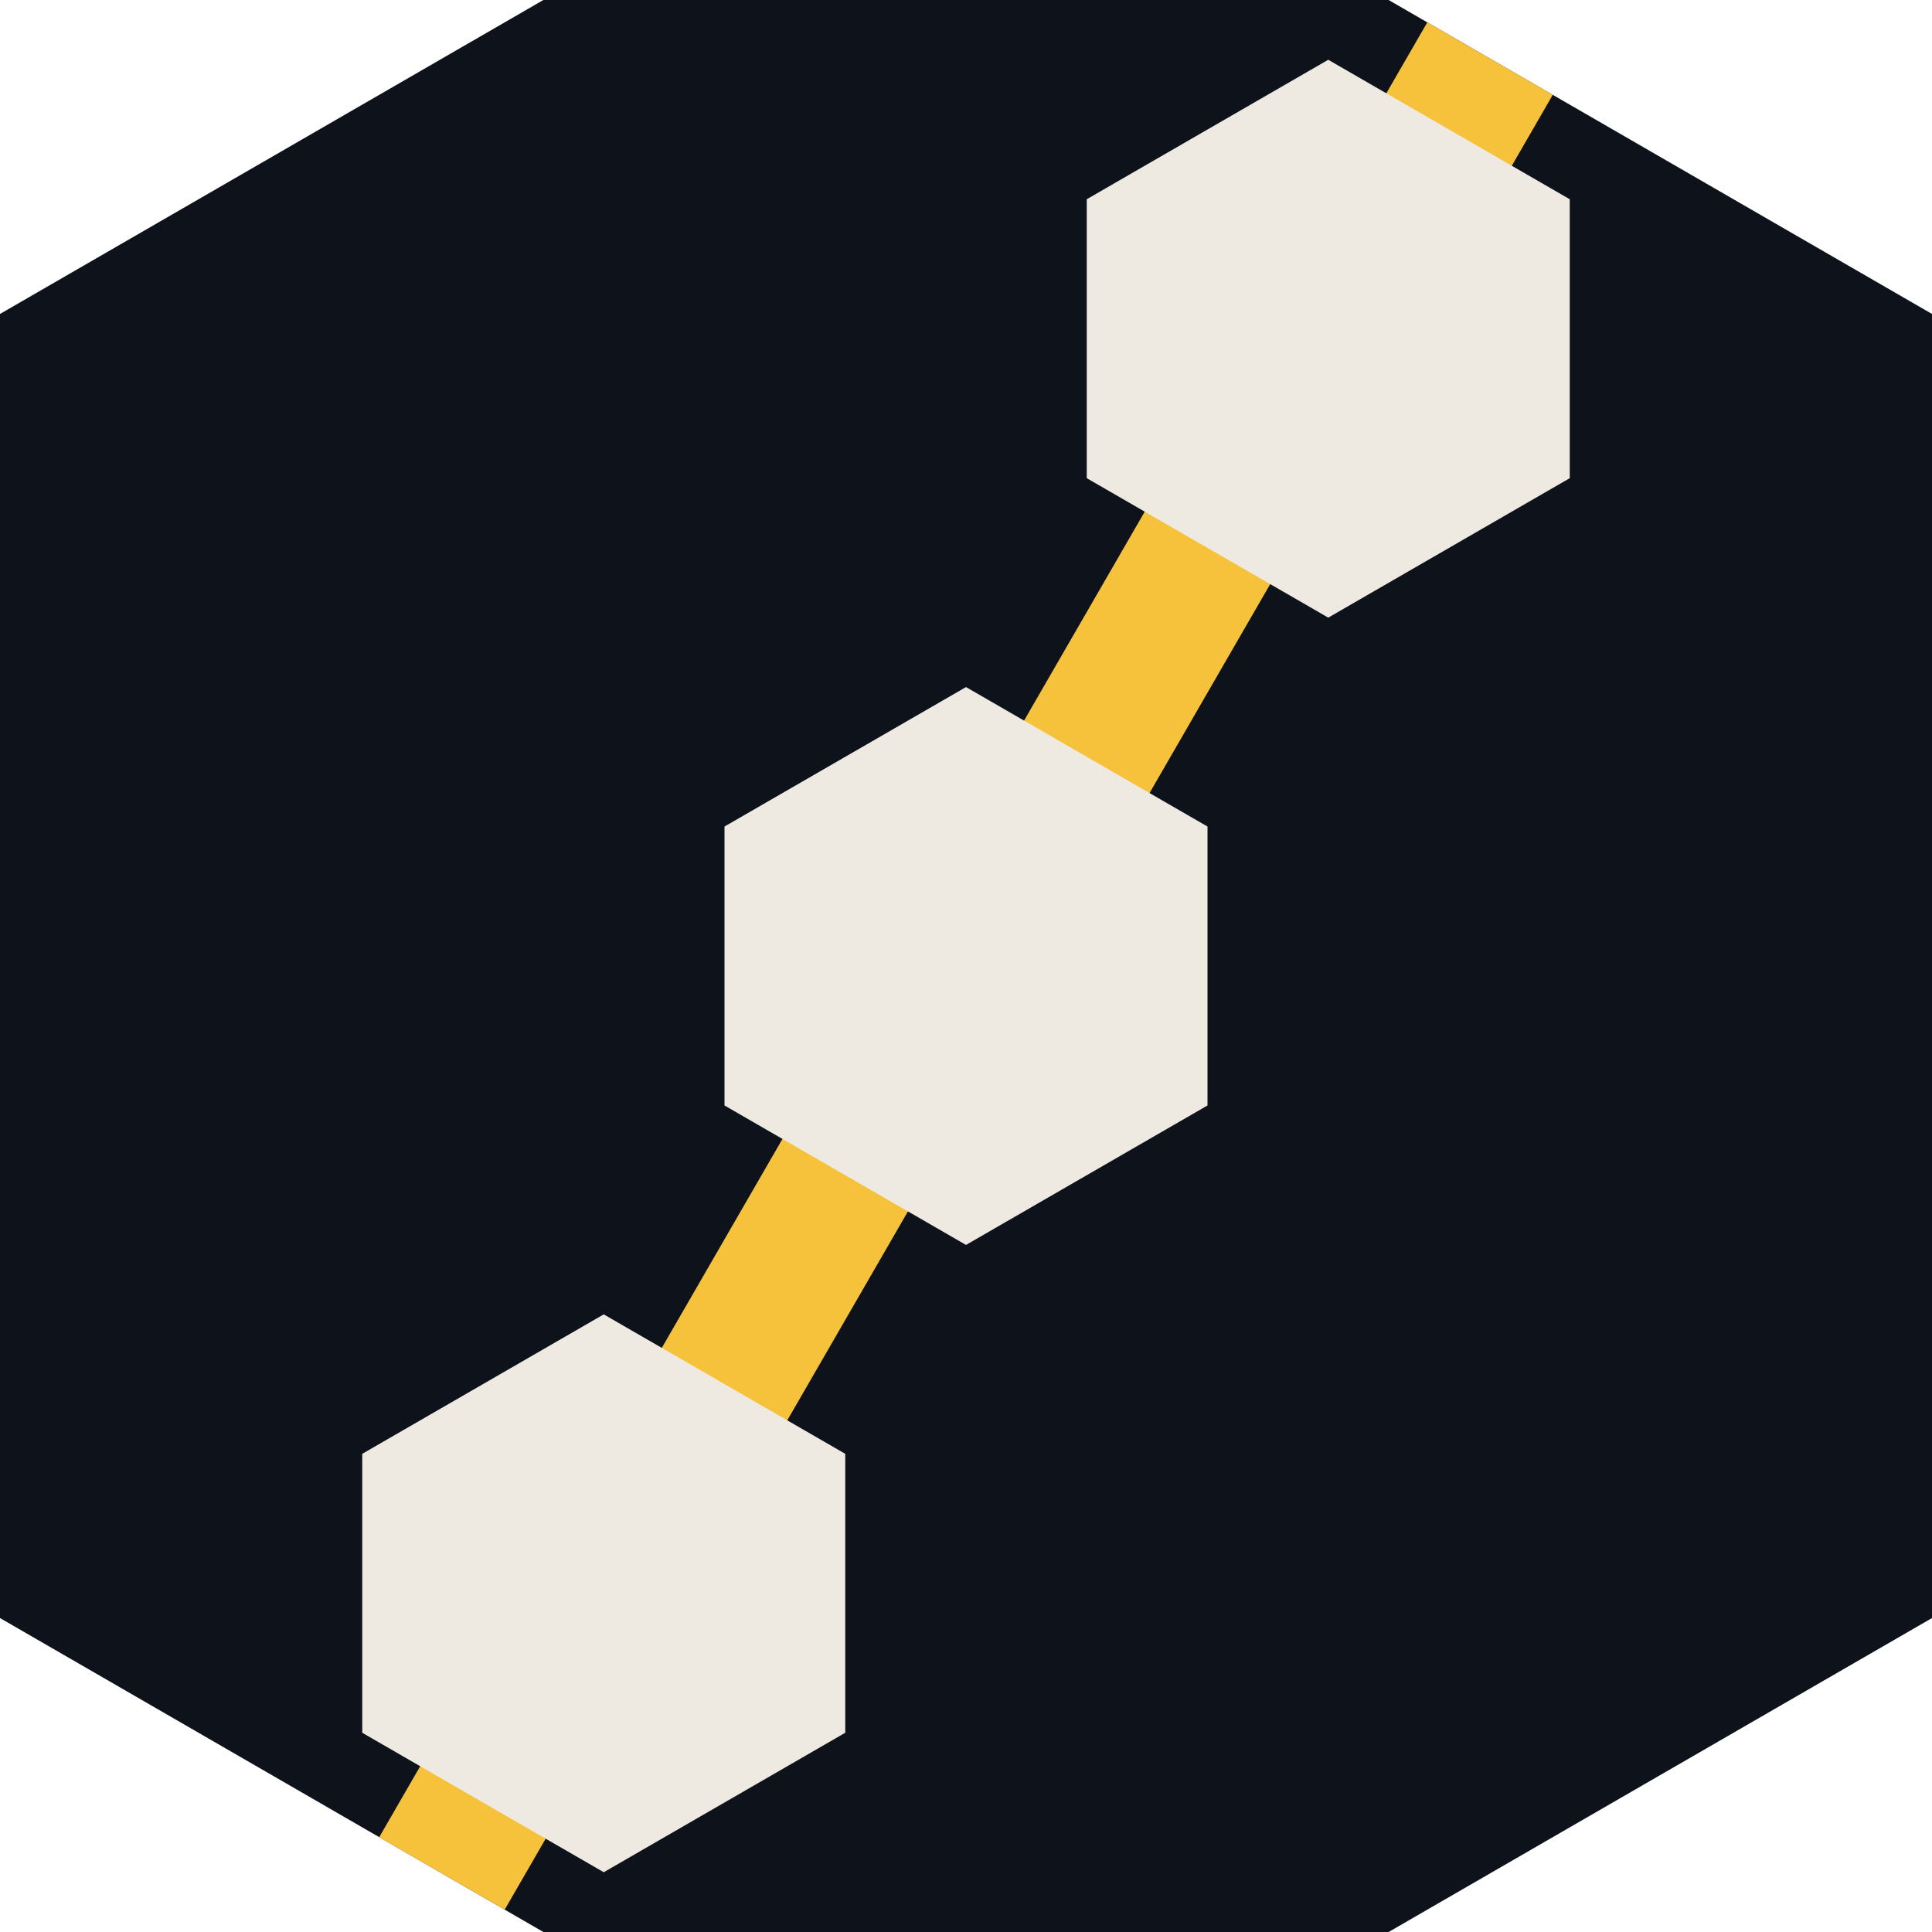
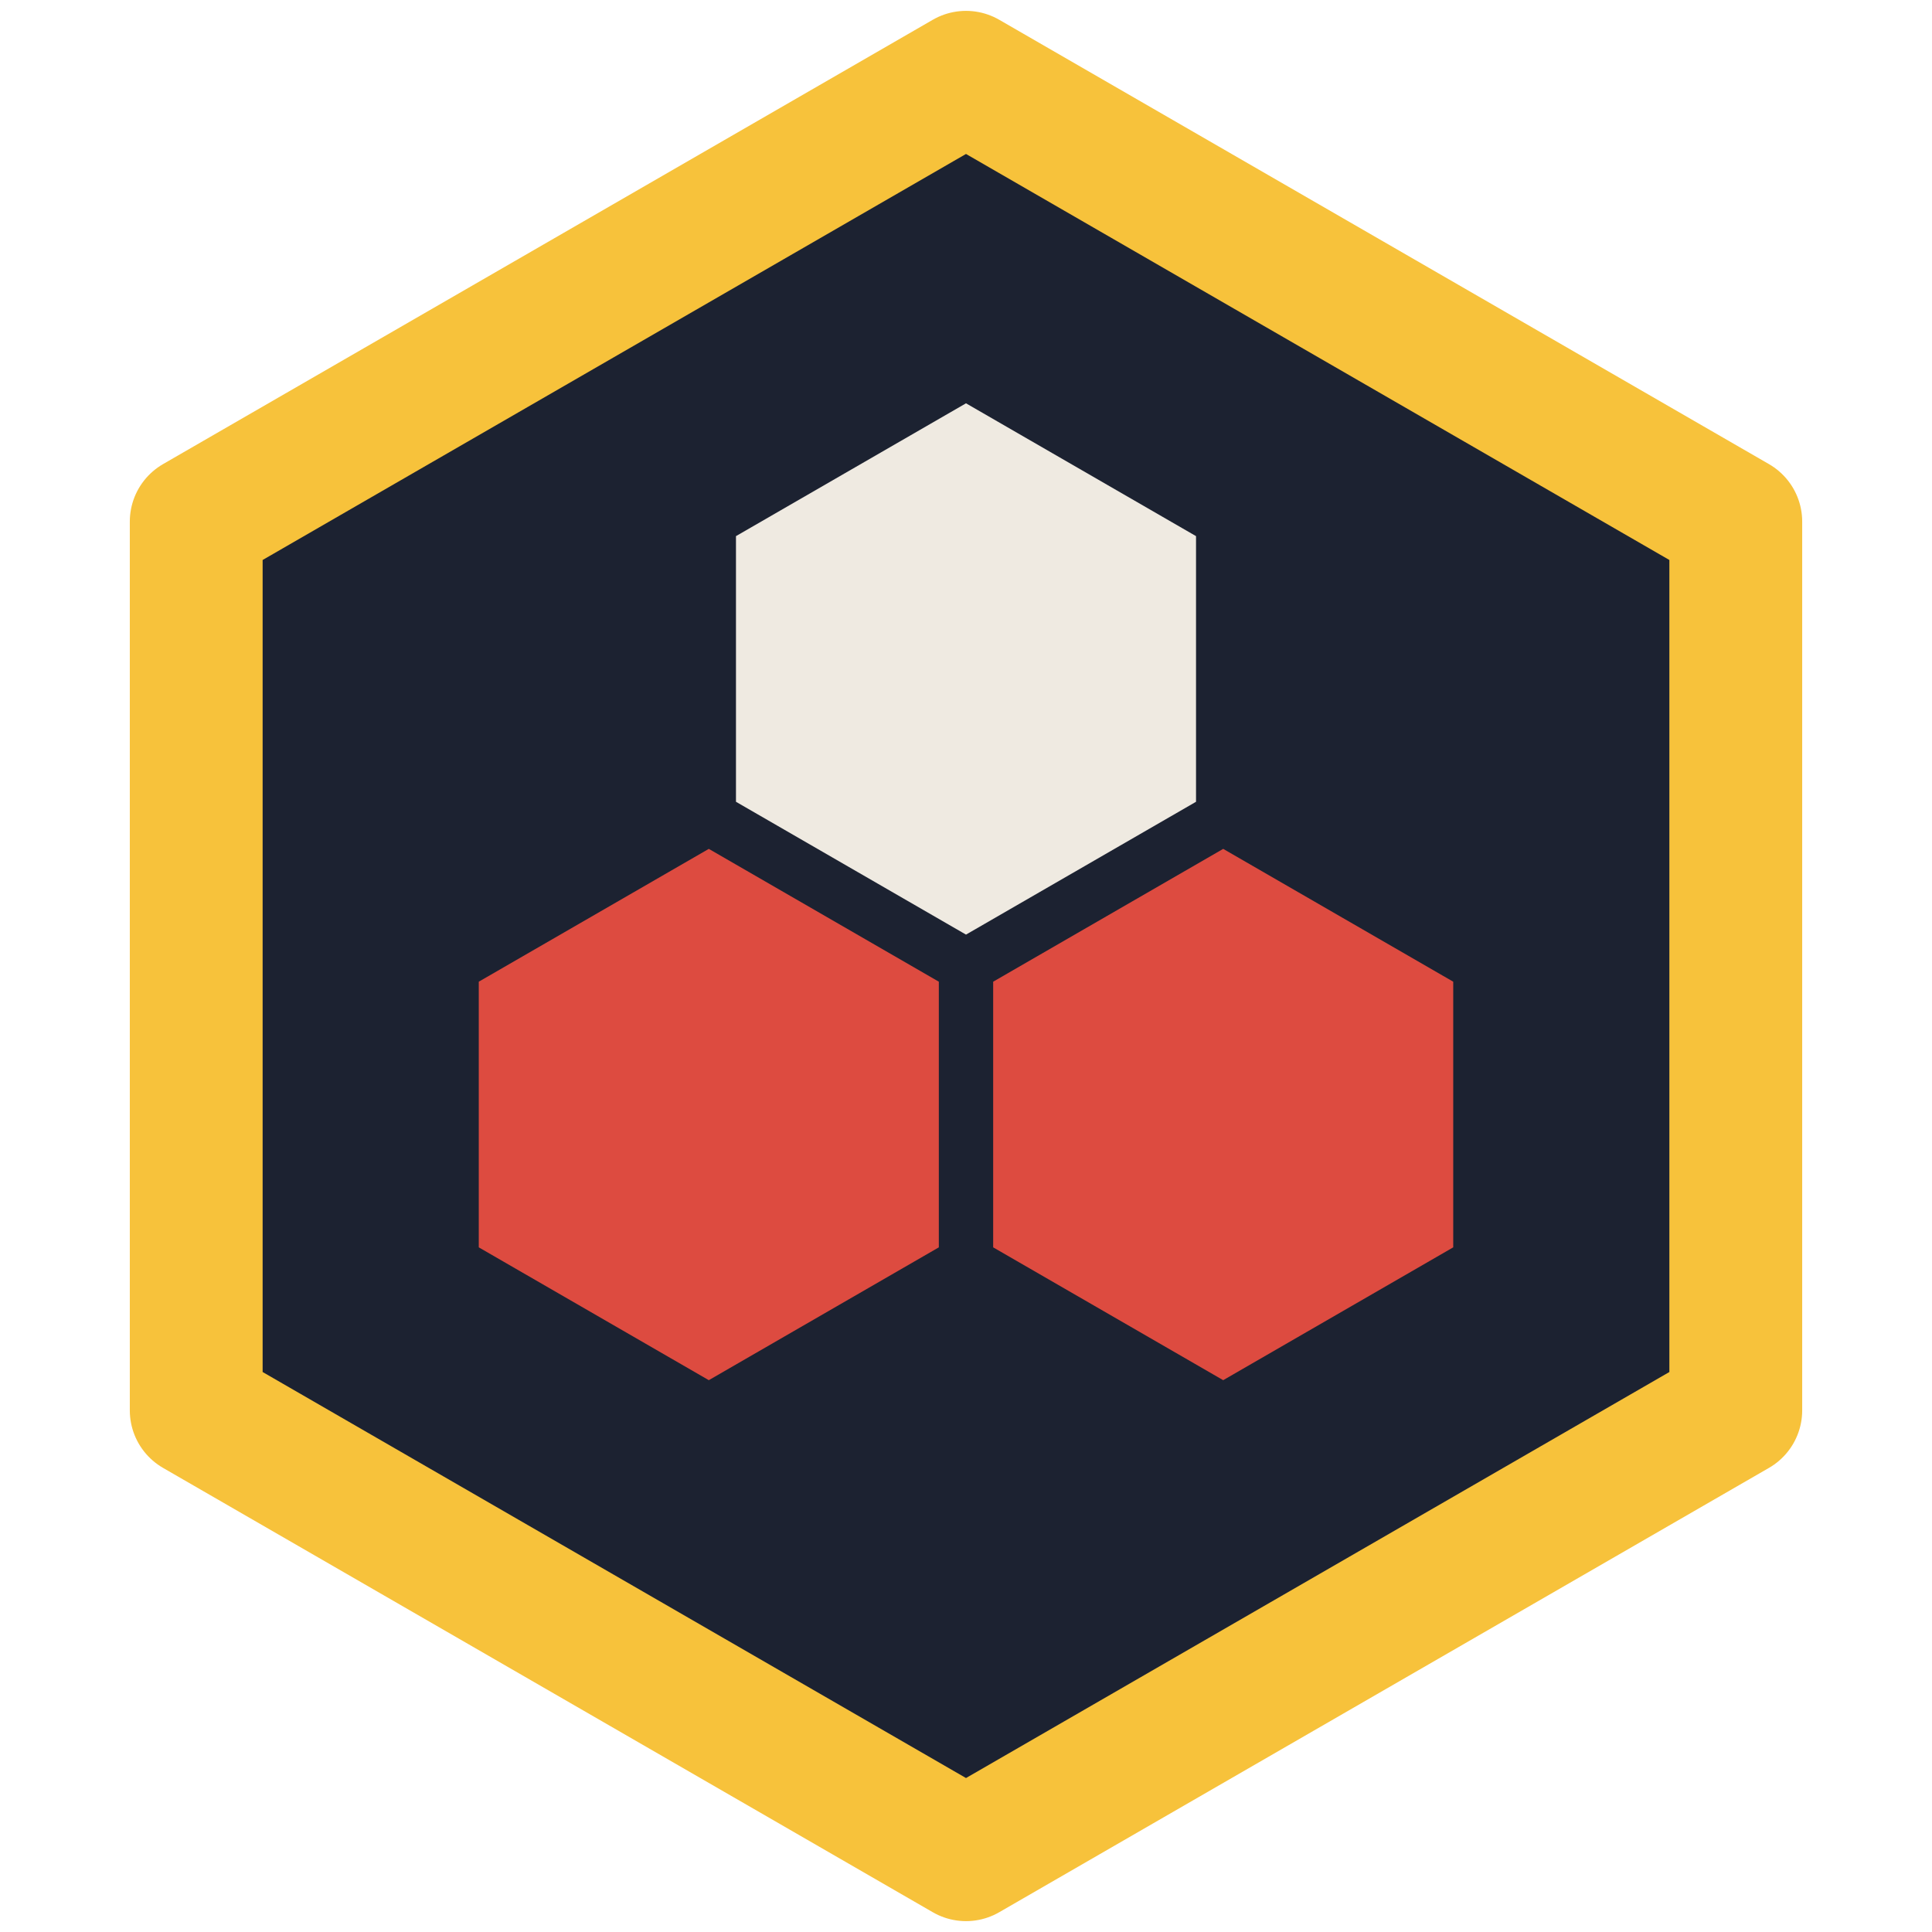
<svg xmlns="http://www.w3.org/2000/svg" viewBox="0 0 32 32">
-   <path fill="#0d121b" d="M9 0H23L32 5.2V26.8L23 32H9L0 26.8V5.2Z" />
-   <path stroke="#f7c23b" stroke-width="2.4" d="M7.32 31.03L24.68 .97" />
-   <path fill="#efeae1" d="M22 .99l4 2.31v4.62l-4 2.31-4-2.31V3.3zM16 11.38l4 2.31v4.62l-4 2.31-4-2.31v-4.62zM10 21.77l4 2.31v4.62l-4 2.31-4-2.31v-4.62z" />
+   <path fill="#1c2231" stroke="#f7c23b" stroke-width="2.2" stroke-linejoin="round" d="M16 1.28L28.75 8.64L28.75 23.36L16 30.72L3.25 23.36L3.25 8.64Z" />
+   <path fill="#efeae1" d="M16 6.68L19.81 8.88V13.28L16 15.48L12.19 13.28V8.88Z" />
+   <path fill="#dd4b40" d="M11.74 14.06L15.55 16.26V20.66L11.74 22.86L7.93 20.66V16.26ZM20.26 14.06L24.07 16.26V20.66L20.26 22.86L16.45 20.66V16.26Z" />
</svg>
